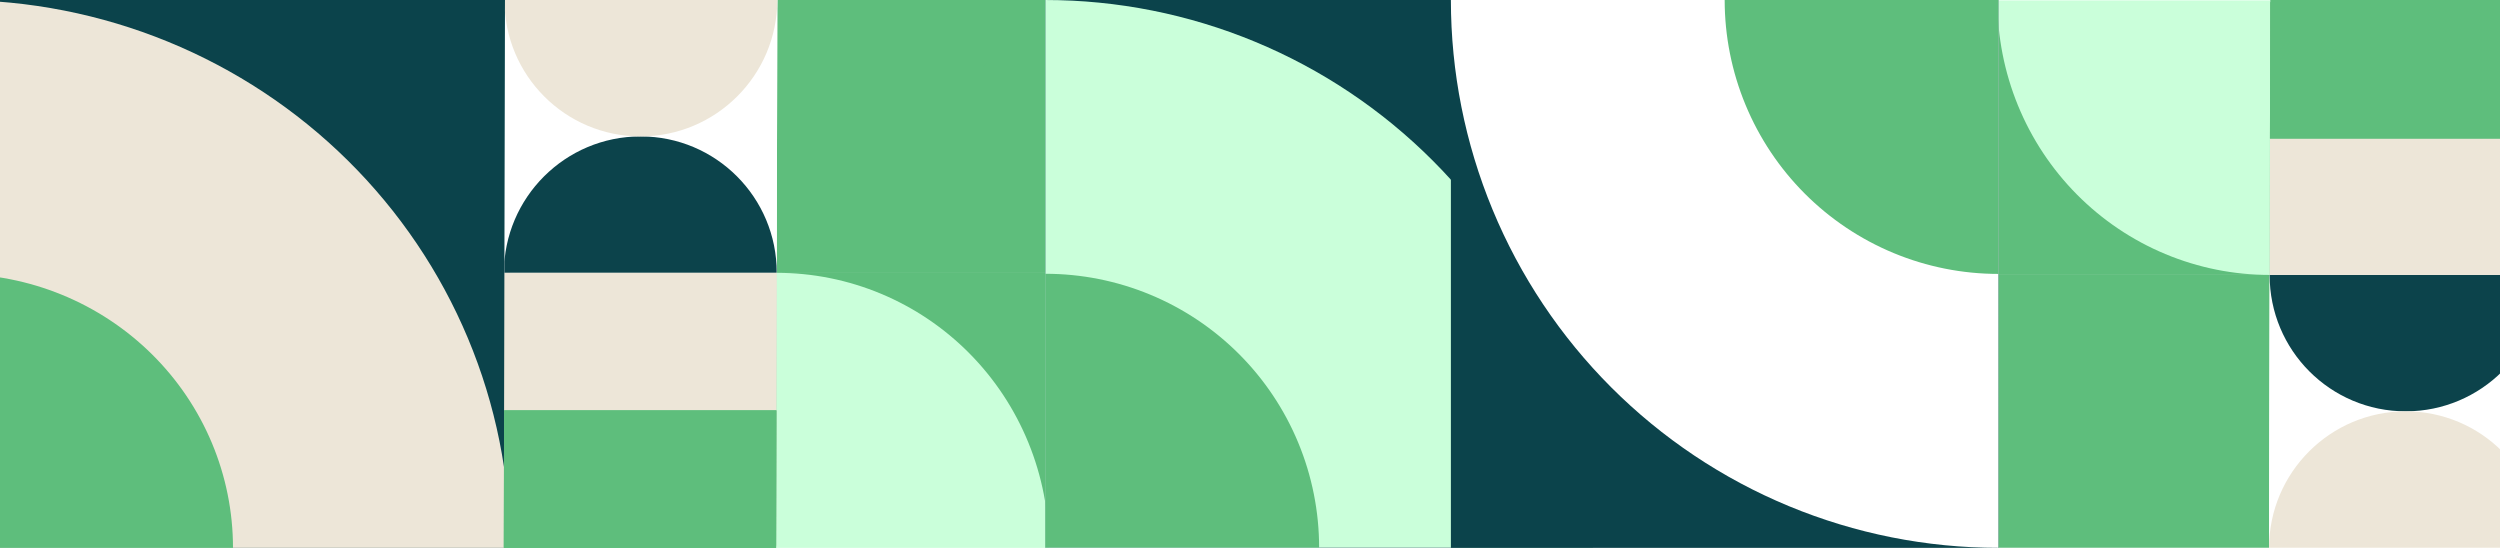
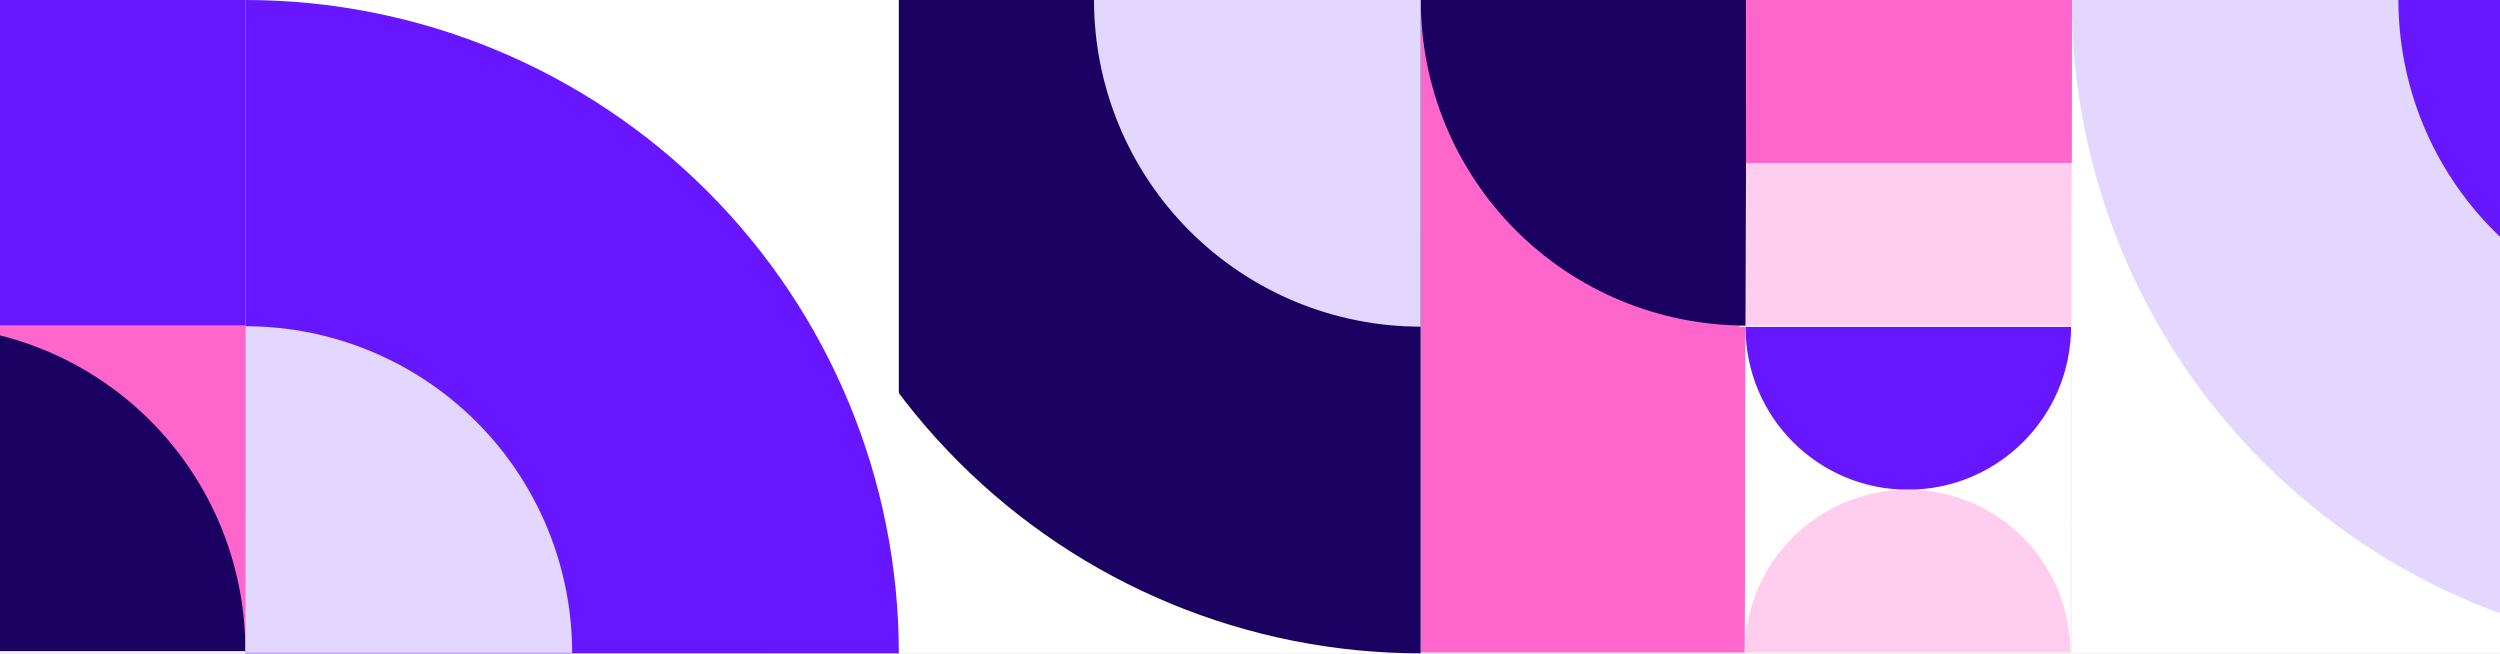
- <svg xmlns="http://www.w3.org/2000/svg" width="397" height="87" viewBox="0 0 397 87" fill="none">
-   <g clip-path="url(#clip0_1073_7656)">
-     <rect width="397" height="87" fill="white" />
-     <rect width="43.324" height="43.324" transform="matrix(-0.00219698 0.999998 -1 0 360.419 43.6582)" fill="#5EBE7C" />
-     <path d="M317.095 43.658L317 86.982L360.419 43.658H317.095Z" fill="#5EBE7C" />
-     <rect width="43.324" height="43.324" transform="matrix(0.00219698 -0.999998 1 0 360.324 86.9805)" fill="white" />
-     <path d="M382.034 65.32C393.998 65.32 403.718 55.622 403.744 43.659H360.42C360.394 55.622 370.071 65.32 382.034 65.32Z" fill="#0C434B" />
-     <path d="M382.034 65.32C393.998 65.32 403.675 75.019 403.649 86.982H360.325C360.351 75.019 370.071 65.32 382.034 65.32Z" fill="#EDE6D8" />
-     <rect width="43.324" height="43.324" transform="matrix(-0.00219698 0.999998 1 0 317.191 0.333984)" fill="#5EBE7C" />
-     <path d="M317.192 0.059C317.18 5.784 318.288 11.454 320.453 16.743C322.619 22.033 325.799 26.84 329.814 30.888C333.828 34.937 338.597 38.148 343.848 40.339C349.099 42.531 354.731 43.658 360.42 43.658L360.516 0.059H317.192Z" fill="#CAFFDA" />
-     <rect width="43.324" height="43.324" transform="matrix(-0.00219698 0.999998 1 0 360.518 0.333984)" fill="#EDE6D8" />
-     <rect width="21.662" height="43.324" transform="matrix(-0.00219698 0.999998 1 0 360.518 0.333984)" fill="#5EBE7C" />
-     <rect width="22.029" height="43.324" transform="matrix(-0.00219698 0.999998 1 0 360.516 -0.0332031)" fill="#5EBE7C" />
-     <rect width="87.999" height="86.997" transform="matrix(-1 -4.37114e-08 -4.37114e-08 1 81.001 0.00390625)" fill="#0B434B" />
-     <path d="M-6.998 0.001C4.558 0.001 16.001 2.251 26.678 6.623C37.354 10.995 47.055 17.404 55.227 25.482C63.398 33.56 69.88 43.151 74.302 53.706C78.725 64.261 81.001 75.573 81.001 86.998L-6.998 86.998L-6.998 0.001Z" fill="#EDE6D8" />
-     <path d="M-7 43.5C-1.222 43.5 4.499 44.625 9.837 46.811C15.176 48.997 20.026 52.201 24.112 56.24C28.198 60.279 31.439 65.074 33.65 70.352C35.861 75.629 36.999 81.286 36.999 86.998L-7 86.998L-7 43.5Z" fill="#5EBE7C" />
-     <g clip-path="url(#clip1_1073_7656)">
-       <rect width="43.324" height="43.324" transform="matrix(0.00219698 -0.999998 1 0 123.345 43.3242)" fill="#5EBE7C" />
-       <path d="M166.668 43.324L166.764 0.001L123.345 43.324L166.668 43.324Z" fill="#5EBE7C" />
-       <rect width="43.324" height="43.324" transform="matrix(-0.00219698 0.999998 -1 0 123.438 0.00390625)" fill="white" />
-       <path d="M101.728 21.662C89.765 21.662 80.045 31.36 80.019 43.324L123.342 43.324C123.369 31.36 113.692 21.662 101.728 21.662Z" fill="#0C434B" />
-       <path d="M101.728 21.662C89.765 21.662 80.088 11.964 80.114 0L123.438 0C123.411 11.964 113.692 21.662 101.728 21.662Z" fill="#EDE6D8" />
-       <rect width="43.324" height="43.324" transform="matrix(0.00219698 -0.999998 -1 0 166.572 86.6504)" fill="#5EBE7C" />
-       <path d="M166.57 87.016C166.583 81.278 165.475 75.597 163.309 70.296C161.144 64.996 157.963 60.179 153.949 56.123C149.935 52.066 145.166 48.847 139.915 46.652C134.663 44.456 129.032 43.326 123.343 43.326L123.247 87.016L166.57 87.016Z" fill="#CAFFDA" />
-       <rect width="43.673" height="43.324" transform="matrix(0.00219698 -0.999998 -1 0 123.247 87)" fill="#EDE6D8" />
-       <rect width="21.837" height="43.324" transform="matrix(0.00219698 -0.999998 -1 0 123.247 87)" fill="#5EBE7C" />
-       <rect width="21.837" height="43.324" transform="matrix(0.00219698 -0.999998 -1 0 123.247 87)" fill="#5EBE7C" />
-     </g>
-     <rect width="86.948" height="86.948" transform="matrix(-1 -4.37114e-08 -4.37114e-08 1 252.95 0.00195312)" fill="#0B434B" />
-     <path d="M166.002 0.001C177.42 0.001 188.727 2.25 199.276 6.62C209.825 10.989 219.41 17.394 227.484 25.468C235.558 33.541 241.962 43.127 246.332 53.676C250.701 64.225 252.95 75.531 252.95 86.949L166.002 86.949L166.002 0.001Z" fill="#CAFFDA" />
-     <path d="M166.002 43.475C171.711 43.475 177.364 44.6 182.638 46.784C187.913 48.969 192.705 52.172 196.742 56.208C200.779 60.245 203.982 65.038 206.166 70.312C208.351 75.587 209.476 81.24 209.476 86.949L166.002 86.949L166.002 43.475Z" fill="#5EBE7C" />
-     <rect width="86.948" height="86.999" transform="matrix(1 4.37114e-08 4.37114e-08 -1 230.401 87)" fill="#0B434B" />
-     <path d="M317.349 86.999C305.931 86.999 294.625 84.749 284.076 80.376C273.527 76.004 263.942 69.596 255.868 61.517C247.794 53.439 241.389 43.848 237.02 33.293C232.65 22.738 230.401 11.425 230.401 0L317.35 1.04381e-05L317.349 86.999Z" fill="white" />
-     <path d="M317.352 43.499C311.643 43.499 305.99 42.374 300.715 40.188C295.441 38.002 290.648 34.798 286.611 30.759C282.574 26.72 279.372 21.924 277.187 16.646C275.002 11.369 273.878 5.712 273.878 0L317.352 5.21906e-06L317.352 43.499Z" fill="#5EBE7C" />
-   </g>
-   <defs>
-     <clipPath id="clip0_1073_7656">
-       <rect width="397" height="87" fill="white" />
-     </clipPath>
-     <clipPath id="clip1_1073_7656">
-       <rect width="86.571" height="87" fill="white" transform="matrix(-1 0 -0.00219698 0.999998 166.763 0)" />
-     </clipPath>
-   </defs>
+ <svg xmlns="http://www.w3.org/2000/svg" width="375" height="98" viewBox="0 0 375 98" fill="none">
+   <rect width="97.999" height="97.999" transform="matrix(1 0 0 -1 310.761 98)" fill="white" />
+   <path d="M408.762 97.999C395.892 97.999 383.149 95.464 371.259 90.539C359.369 85.614 348.566 78.396 339.466 69.296C330.366 60.196 323.147 49.392 318.222 37.503C313.298 25.613 310.763 12.869 310.763 0L408.762 7.47672e-06V97.999Z" fill="#E4D7FF" />
+   <path d="M408.76 48.999C402.326 48.999 395.954 47.732 390.009 45.27C384.064 42.807 378.662 39.198 374.112 34.648C369.562 30.098 365.953 24.696 363.491 18.751C361.028 12.806 359.761 6.435 359.761 0L408.76 3.73836e-06V48.999Z" fill="#6617FF" />
+   <rect width="48.83" height="48.83" transform="matrix(-0.00219698 0.999998 -1 0 261.831 49.0381)" fill="#FF66CC" />
+   <path d="M213.003 48.02L212.894 97.868L261.833 48.02H213.003Z" fill="#FF66CC" />
+   <rect width="48.83" height="48.83" transform="matrix(0.00219698 -0.999998 1 0 261.724 97.8672)" fill="white" />
+   <path d="M286.192 73.453C299.676 73.453 310.631 62.522 310.661 49.038H261.831C261.802 62.522 272.708 73.453 286.192 73.453Z" fill="#6617FF" />
+   <path d="M286.192 73.453C299.676 73.453 310.583 84.384 310.554 97.868H261.724C261.754 84.384 272.708 73.453 286.192 73.453Z" fill="#FFCEEF" />
+   <rect width="48.83" height="48.83" transform="matrix(-0.00219698 0.999998 1 0 213.125 0)" fill="#FF66CC" />
+   <path d="M213.126 0C213.112 6.413 214.361 12.762 216.802 18.687C219.243 24.611 222.828 29.994 227.352 34.528C231.876 39.062 237.251 42.659 243.17 45.113C249.089 47.567 255.436 48.83 261.849 48.83L261.956 0H213.126Z" fill="#1A0060" />
+   <rect width="48.83" height="48.83" transform="matrix(-0.00219698 0.999998 1 0 261.956 0)" fill="#FFCEEF" />
+   <rect width="24.415" height="48.83" transform="matrix(-0.00219698 0.999998 1 0 261.956 0)" fill="#FF66CC" />
+   <rect width="24.415" height="48.83" transform="matrix(-0.00219698 0.999998 1 0 261.956 0)" fill="#FF66CC" />
+   <rect width="48.83" height="48.83" transform="matrix(0.00219698 -0.999998 1 0 -11.9194 48.8291)" fill="#6617FF" />
+   <path d="M36.91 48.829L37.018 -0.001L-11.919 48.829L36.91 48.829Z" fill="#6617FF" />
+   <rect width="48.83" height="48.83" transform="matrix(0.00219698 -0.999998 -1 0 36.8032 97.6602)" fill="#FF66CC" />
+   <path d="M36.803 97.66C36.817 91.247 35.568 84.898 33.127 78.974C30.686 73.049 27.101 67.666 22.577 63.132C18.053 58.598 12.678 55.001 6.759 52.547C0.84 50.093 -5.507 48.83 -11.919 48.83L-12.027 97.66L36.803 97.66Z" fill="#1A0060" />
+   <rect width="97.999" height="97.999" transform="matrix(1 0 0 -1 115.101 98)" fill="white" />
+   <path d="M213.099 97.999C200.23 97.999 187.486 95.464 175.596 90.539C163.707 85.614 152.903 78.396 143.803 69.296C134.703 60.196 127.485 49.392 122.56 37.503C117.635 25.613 115.1 12.869 115.1 0L213.099 7.47672e-06V97.999Z" fill="#1A0060" />
+   <path d="M213.099 48.999C206.664 48.999 200.293 47.732 194.348 45.27C188.403 42.807 183.001 39.198 178.451 34.648C173.901 30.098 170.292 24.696 167.829 18.751C165.367 12.806 164.1 6.435 164.1 0L213.099 3.73836e-06V48.999Z" fill="#E4D7FF" />
+   <rect width="97.999" height="97.999" transform="matrix(-1 0 0 1 134.822 0)" fill="white" />
+   <path d="M36.824 9.15527e-05C49.693 9.15527e-05 62.437 2.535 74.326 7.46C86.216 12.385 97.019 19.603 106.12 28.703C115.22 37.803 122.438 48.607 127.363 60.496C132.288 72.386 134.823 85.13 134.823 97.999L36.824 97.999L36.824 9.15527e-05Z" fill="#6617FF" />
+   <path d="M36.822 48.934C43.257 48.934 49.628 50.202 55.573 52.664C61.518 55.126 66.92 58.736 71.47 63.286C76.02 67.836 79.629 73.237 82.091 79.182C84.554 85.127 85.821 91.499 85.821 97.934L36.822 97.934L36.822 48.934Z" fill="#E4D7FF" />
</svg>
